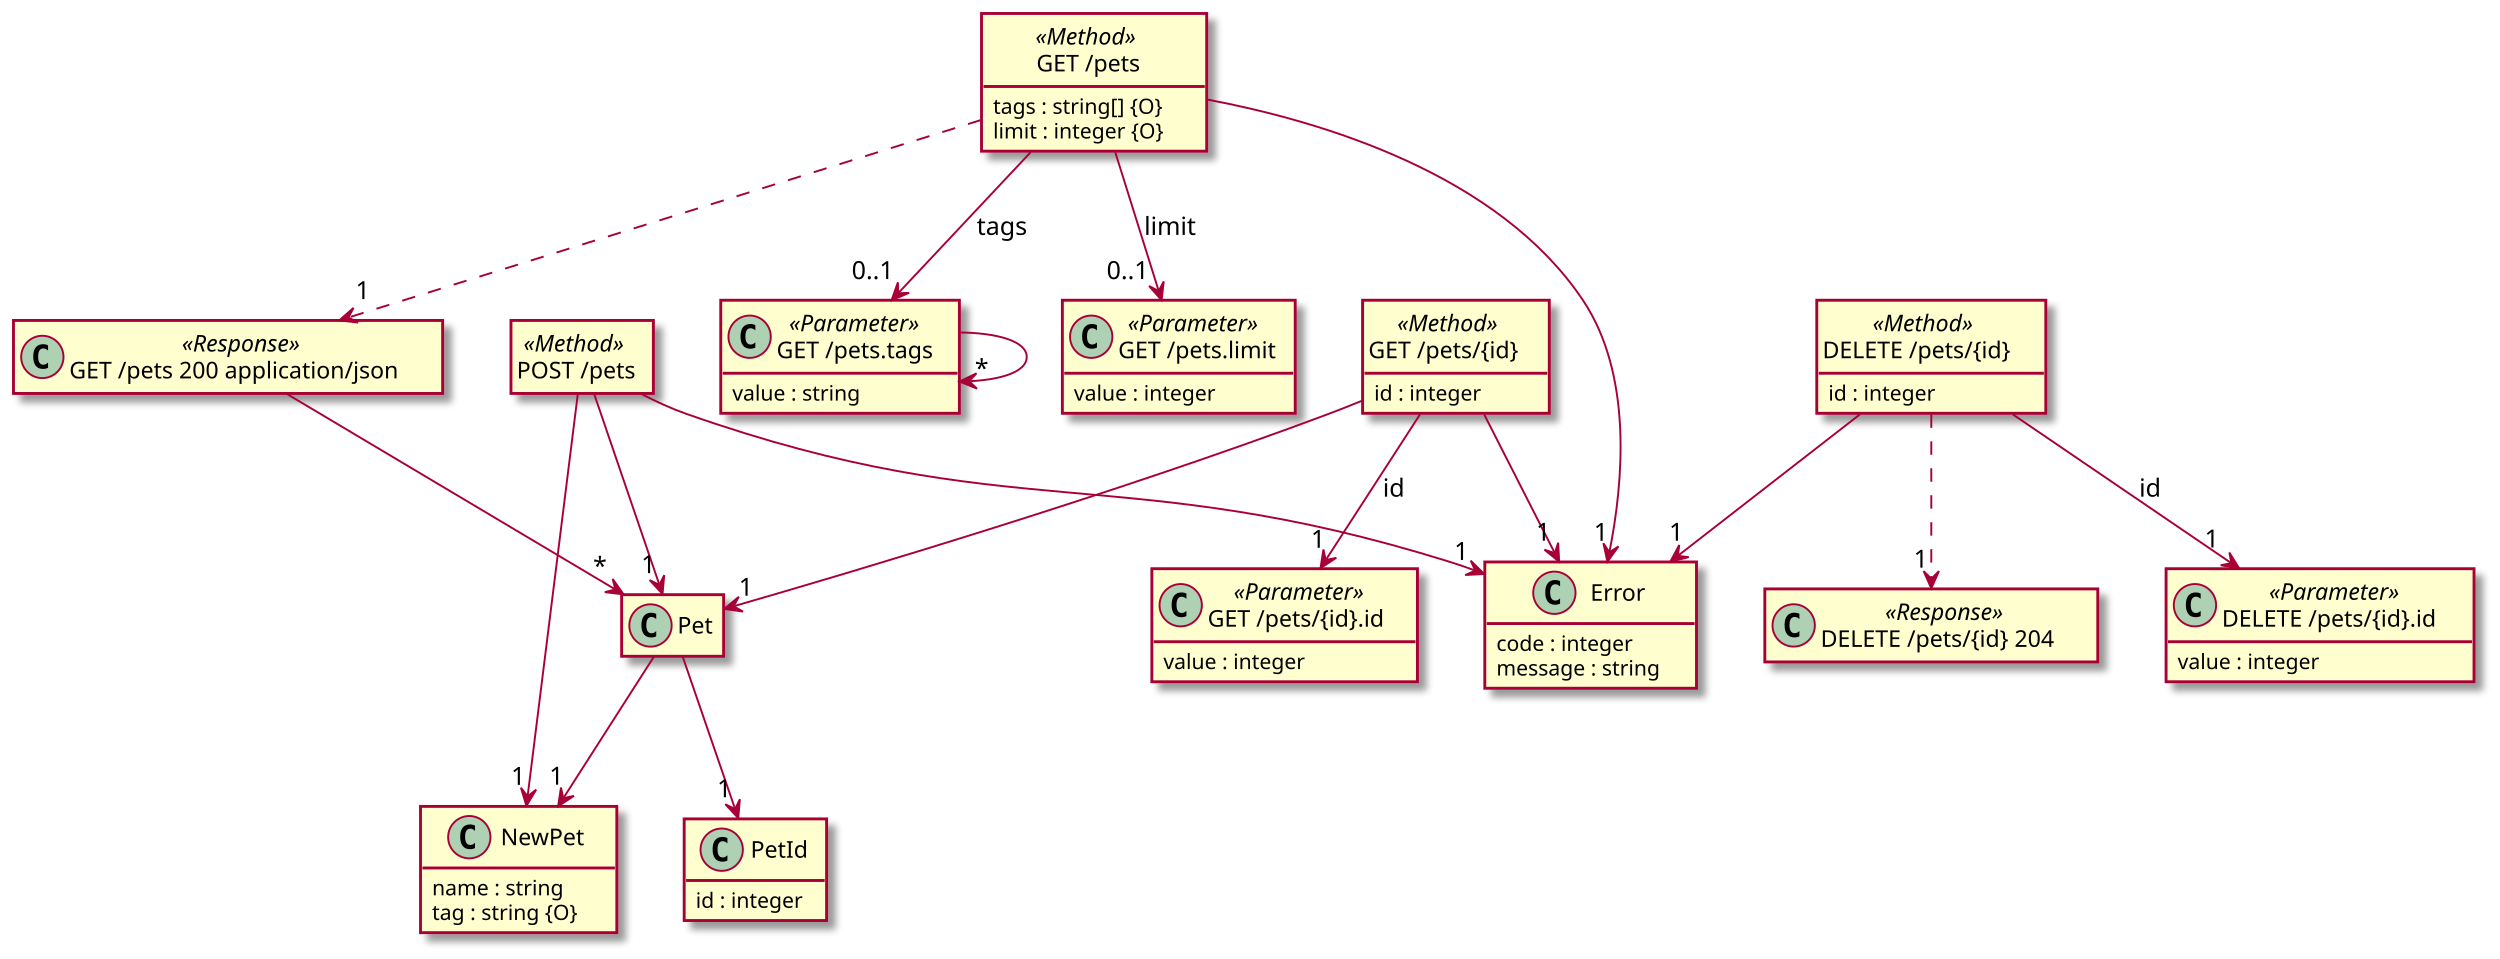
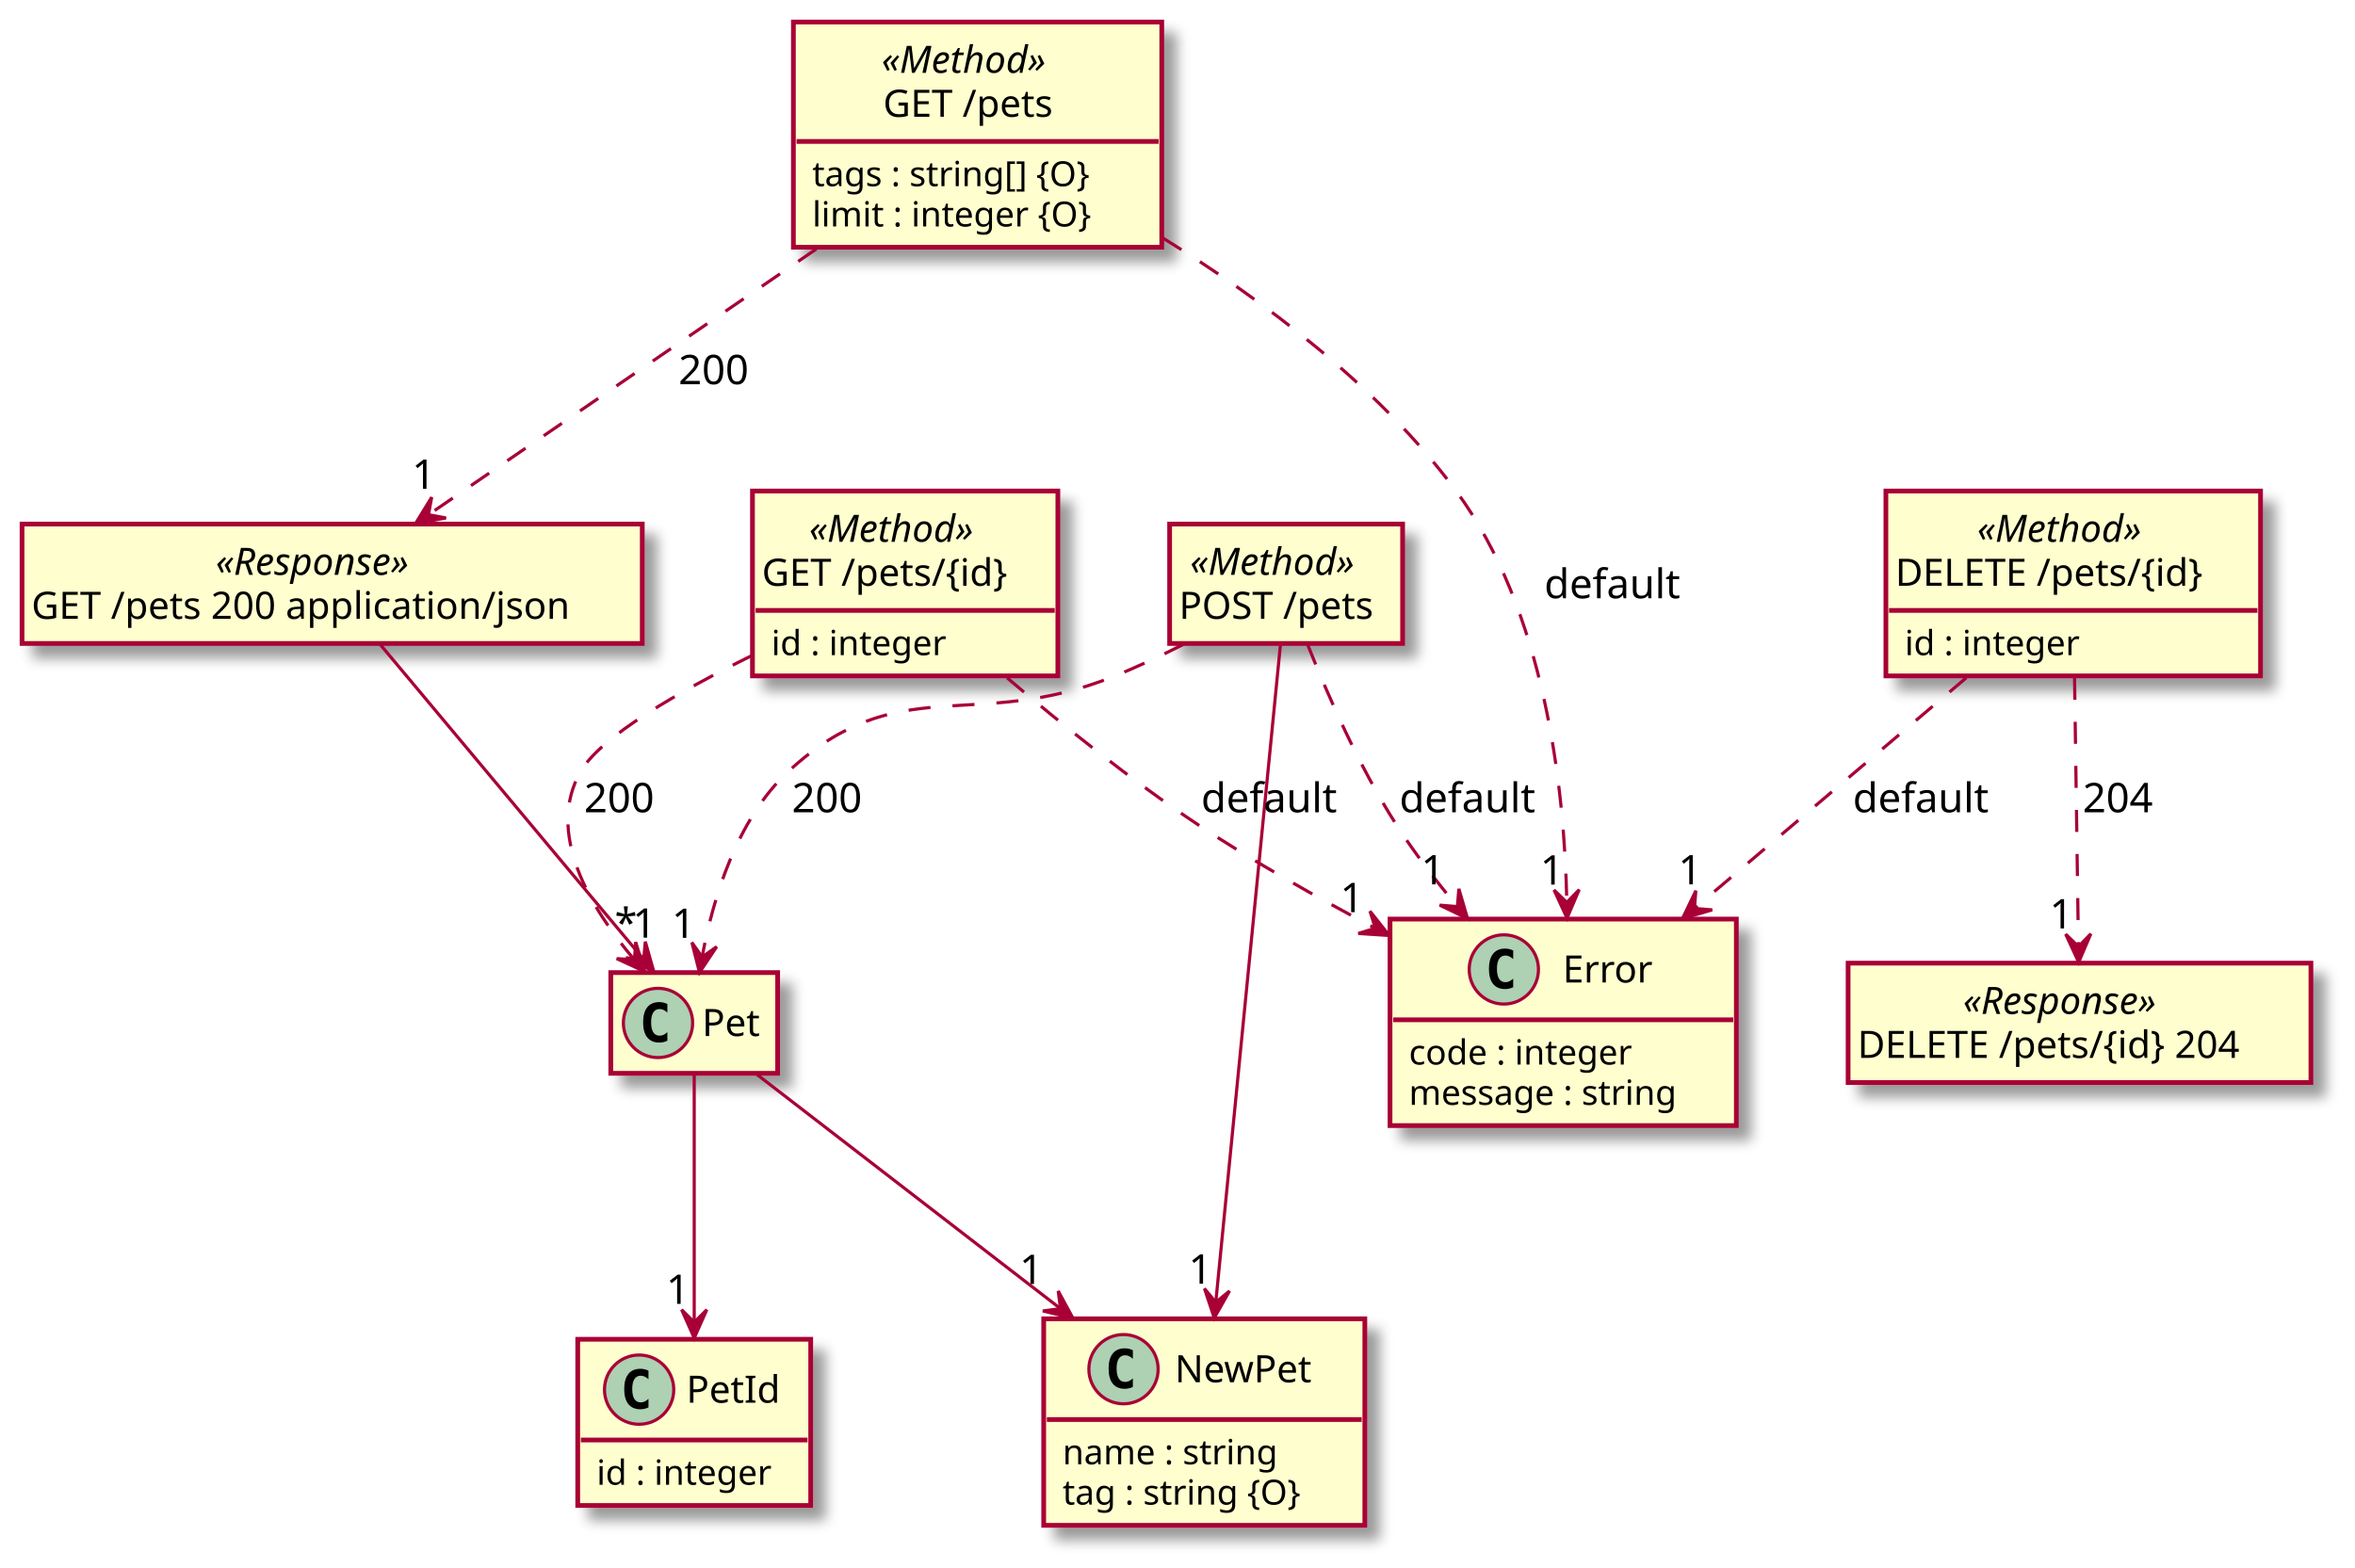
- <svg xmlns="http://www.w3.org/2000/svg" contentScriptType="application/ecmascript" contentStyleType="text/css" height="498px" preserveAspectRatio="none" style="width:1299px;height:498px;" version="1.1" viewBox="0 0 1299 498" width="1299px" zoomAndPan="magnify">
+ <svg xmlns="http://www.w3.org/2000/svg" contentScriptType="application/ecmascript" contentStyleType="text/css" height="498px" preserveAspectRatio="none" style="width:748px;height:498px;" version="1.1" viewBox="0 0 748 498" width="748px" zoomAndPan="magnify">
  <defs>
-     <filter height="300%" id="f1i54h3xay3xfq" width="300%" x="-1" y="-1">
+     <filter height="300%" id="f3k83e9jahan7" width="300%" x="-1" y="-1">
      <feGaussianBlur result="blurOut" stdDeviation="2.0" />
      <feColorMatrix in="blurOut" result="blurOut2" type="matrix" values="0 0 0 0 0 0 0 0 0 0 0 0 0 0 0 0 0 0 .4 0" />
      <feOffset dx="4.0" dy="4.0" in="blurOut2" result="blurOut3" />
      <feBlend in="SourceGraphic" in2="blurOut3" mode="normal" />
    </filter>
  </defs>
  <g>
-     <rect codeLine="6" fill="#FEFECE" filter="url(#f1i54h3xay3xfq)" height="32" id="Pet" style="stroke:#A80036;stroke-width:1.5;" width="53" x="323" y="309" />
-     <ellipse cx="338" cy="325" fill="#ADD1B2" rx="11" ry="11" style="stroke:#A80036;stroke-width:1.0;" />
-     <path d="M340.969,330.641 Q340.391,330.938 339.75,331.078 Q339.109,331.234 338.406,331.234 Q335.906,331.234 334.578,329.594 Q333.266,327.938 333.266,324.812 Q333.266,321.688 334.578,320.031 Q335.906,318.375 338.406,318.375 Q339.109,318.375 339.75,318.531 Q340.406,318.688 340.969,318.984 L340.969,321.703 Q340.344,321.125 339.75,320.859 Q339.156,320.578 338.531,320.578 Q337.188,320.578 336.5,321.656 Q335.812,322.719 335.812,324.812 Q335.812,326.906 336.5,327.984 Q337.188,329.047 338.531,329.047 Q339.156,329.047 339.75,328.781 Q340.344,328.5 340.969,327.922 L340.969,330.641 Z " fill="#000000" />
-     <text fill="#000000" font-family="sans-serif" font-size="12" lengthAdjust="spacing" textLength="21" x="352" y="329.154">Pet</text>
-     <rect codeLine="9" fill="#FEFECE" filter="url(#f1i54h3xay3xfq)" height="52.805" id="PetId" style="stroke:#A80036;stroke-width:1.5;" width="74" x="355.5" y="425.5" />
-     <ellipse cx="375" cy="441.5" fill="#ADD1B2" rx="11" ry="11" style="stroke:#A80036;stroke-width:1.0;" />
-     <path d="M377.969,447.141 Q377.391,447.438 376.75,447.578 Q376.109,447.734 375.406,447.734 Q372.906,447.734 371.578,446.094 Q370.266,444.438 370.266,441.312 Q370.266,438.188 371.578,436.531 Q372.906,434.875 375.406,434.875 Q376.109,434.875 376.75,435.031 Q377.406,435.188 377.969,435.484 L377.969,438.203 Q377.344,437.625 376.75,437.359 Q376.156,437.078 375.531,437.078 Q374.188,437.078 373.5,438.156 Q372.812,439.219 372.812,441.312 Q372.812,443.406 373.5,444.484 Q374.188,445.547 375.531,445.547 Q376.156,445.547 376.75,445.281 Q377.344,445 377.969,444.422 L377.969,447.141 Z " fill="#000000" />
-     <text fill="#000000" font-family="sans-serif" font-size="12" lengthAdjust="spacing" textLength="32" x="390" y="445.654">PetId</text>
-     <line style="stroke:#A80036;stroke-width:1.5;" x1="356.5" x2="428.5" y1="457.5" y2="457.5" />
-     <text fill="#000000" font-family="sans-serif" font-size="11" lengthAdjust="spacing" textLength="62" x="361.5" y="471.71">id : integer</text>
-     <rect codeLine="13" fill="#FEFECE" filter="url(#f1i54h3xay3xfq)" height="65.609" id="NewPet" style="stroke:#A80036;stroke-width:1.5;" width="102" x="218.5" y="419" />
-     <ellipse cx="243.85" cy="435" fill="#ADD1B2" rx="11" ry="11" style="stroke:#A80036;stroke-width:1.0;" />
-     <path d="M246.819,440.641 Q246.241,440.938 245.6,441.078 Q244.959,441.234 244.256,441.234 Q241.756,441.234 240.428,439.594 Q239.116,437.938 239.116,434.812 Q239.116,431.688 240.428,430.031 Q241.756,428.375 244.256,428.375 Q244.959,428.375 245.6,428.531 Q246.256,428.688 246.819,428.984 L246.819,431.703 Q246.194,431.125 245.6,430.859 Q245.006,430.578 244.381,430.578 Q243.037,430.578 242.35,431.656 Q241.662,432.719 241.662,434.812 Q241.662,436.906 242.35,437.984 Q243.037,439.047 244.381,439.047 Q245.006,439.047 245.6,438.781 Q246.194,438.5 246.819,437.922 L246.819,440.641 Z " fill="#000000" />
-     <text fill="#000000" font-family="sans-serif" font-size="12" lengthAdjust="spacing" textLength="47" x="260.15" y="439.154">NewPet</text>
-     <line style="stroke:#A80036;stroke-width:1.5;" x1="219.5" x2="319.5" y1="451" y2="451" />
-     <text fill="#000000" font-family="sans-serif" font-size="11" lengthAdjust="spacing" textLength="77" x="224.5" y="465.21">name : string</text>
-     <text fill="#000000" font-family="sans-serif" font-size="11" lengthAdjust="spacing" textLength="90" x="224.5" y="478.015">tag : string {O}</text>
-     <rect codeLine="18" fill="#FEFECE" filter="url(#f1i54h3xay3xfq)" height="65.609" id="Error" style="stroke:#A80036;stroke-width:1.5;" width="110" x="771.5" y="292" />
-     <ellipse cx="807.65" cy="308" fill="#ADD1B2" rx="11" ry="11" style="stroke:#A80036;stroke-width:1.0;" />
-     <path d="M810.619,313.641 Q810.041,313.938 809.4,314.078 Q808.759,314.234 808.056,314.234 Q805.556,314.234 804.228,312.594 Q802.916,310.938 802.916,307.812 Q802.916,304.688 804.228,303.031 Q805.556,301.375 808.056,301.375 Q808.759,301.375 809.4,301.531 Q810.056,301.688 810.619,301.984 L810.619,304.703 Q809.994,304.125 809.4,303.859 Q808.806,303.578 808.181,303.578 Q806.837,303.578 806.15,304.656 Q805.462,305.719 805.462,307.812 Q805.462,309.906 806.15,310.984 Q806.837,312.047 808.181,312.047 Q808.806,312.047 809.4,311.781 Q809.994,311.5 810.619,310.922 L810.619,313.641 Z " fill="#000000" />
-     <text fill="#000000" font-family="sans-serif" font-size="12" lengthAdjust="spacing" textLength="31" x="826.35" y="312.154">Error</text>
-     <line style="stroke:#A80036;stroke-width:1.5;" x1="772.5" x2="880.5" y1="324" y2="324" />
-     <text fill="#000000" font-family="sans-serif" font-size="11" lengthAdjust="spacing" textLength="79" x="777.5" y="338.21">code : integer</text>
-     <text fill="#000000" font-family="sans-serif" font-size="11" lengthAdjust="spacing" textLength="98" x="777.5" y="351.015">message : string</text>
-     <rect codeLine="23" fill="#FEFECE" filter="url(#f1i54h3xay3xfq)" height="71.547" id="GET /pets" style="stroke:#A80036;stroke-width:1.5;" width="117" x="510" y="7" />
-     <text fill="#000000" font-family="sans-serif" font-size="12" font-style="italic" lengthAdjust="spacing" textLength="61" x="538" y="23.139">«Method»</text>
-     <text fill="#000000" font-family="sans-serif" font-size="12" lengthAdjust="spacing" textLength="60" x="538.5" y="37.107">GET /pets</text>
-     <line style="stroke:#A80036;stroke-width:1.5;" x1="511" x2="626" y1="44.938" y2="44.938" />
-     <text fill="#000000" font-family="sans-serif" font-size="11" lengthAdjust="spacing" textLength="105" x="516" y="59.148">tags : string[] {O}</text>
-     <text fill="#000000" font-family="sans-serif" font-size="11" lengthAdjust="spacing" textLength="103" x="516" y="71.953">limit : integer {O}</text>
-     <rect codeLine="32" fill="#FEFECE" filter="url(#f1i54h3xay3xfq)" height="58.742" id="GET /pets.tags" style="stroke:#A80036;stroke-width:1.5;" width="124" x="374.5" y="156" />
-     <ellipse cx="389.5" cy="174.969" fill="#ADD1B2" rx="11" ry="11" style="stroke:#A80036;stroke-width:1.0;" />
-     <path d="M392.469,180.609 Q391.891,180.906 391.25,181.047 Q390.609,181.203 389.906,181.203 Q387.406,181.203 386.078,179.562 Q384.766,177.906 384.766,174.781 Q384.766,171.656 386.078,170 Q387.406,168.344 389.906,168.344 Q390.609,168.344 391.25,168.5 Q391.906,168.656 392.469,168.953 L392.469,171.672 Q391.844,171.094 391.25,170.828 Q390.656,170.547 390.031,170.547 Q388.688,170.547 388,171.625 Q387.312,172.688 387.312,174.781 Q387.312,176.875 388,177.953 Q388.688,179.016 390.031,179.016 Q390.656,179.016 391.25,178.75 Q391.844,178.469 392.469,177.891 L392.469,180.609 Z " fill="#000000" />
-     <text fill="#000000" font-family="sans-serif" font-size="12" font-style="italic" lengthAdjust="spacing" textLength="79" x="410" y="172.139">«Parameter»</text>
-     <text fill="#000000" font-family="sans-serif" font-size="12" lengthAdjust="spacing" textLength="92" x="403.5" y="186.107">GET /pets.tags</text>
-     <line style="stroke:#A80036;stroke-width:1.5;" x1="375.5" x2="497.5" y1="193.938" y2="193.938" />
-     <text fill="#000000" font-family="sans-serif" font-size="11" lengthAdjust="spacing" textLength="75" x="380.5" y="208.148">value : string</text>
-     <rect codeLine="35" fill="#FEFECE" filter="url(#f1i54h3xay3xfq)" height="58.742" id="GET /pets.limit" style="stroke:#A80036;stroke-width:1.5;" width="121" x="552" y="156" />
-     <ellipse cx="567" cy="174.969" fill="#ADD1B2" rx="11" ry="11" style="stroke:#A80036;stroke-width:1.0;" />
-     <path d="M569.969,180.609 Q569.391,180.906 568.75,181.047 Q568.109,181.203 567.406,181.203 Q564.906,181.203 563.578,179.562 Q562.266,177.906 562.266,174.781 Q562.266,171.656 563.578,170 Q564.906,168.344 567.406,168.344 Q568.109,168.344 568.75,168.5 Q569.406,168.656 569.969,168.953 L569.969,171.672 Q569.344,171.094 568.75,170.828 Q568.156,170.547 567.531,170.547 Q566.188,170.547 565.5,171.625 Q564.812,172.688 564.812,174.781 Q564.812,176.875 565.5,177.953 Q566.188,179.016 567.531,179.016 Q568.156,179.016 568.75,178.75 Q569.344,178.469 569.969,177.891 L569.969,180.609 Z " fill="#000000" />
-     <text fill="#000000" font-family="sans-serif" font-size="12" font-style="italic" lengthAdjust="spacing" textLength="79" x="586" y="172.139">«Parameter»</text>
-     <text fill="#000000" font-family="sans-serif" font-size="12" lengthAdjust="spacing" textLength="89" x="581" y="186.107">GET /pets.limit</text>
-     <line style="stroke:#A80036;stroke-width:1.5;" x1="553" x2="672" y1="193.938" y2="193.938" />
-     <text fill="#000000" font-family="sans-serif" font-size="11" lengthAdjust="spacing" textLength="82" x="558" y="208.148">value : integer</text>
-     <rect codeLine="39" fill="#FEFECE" filter="url(#f1i54h3xay3xfq)" height="37.938" id="GET /pets 200 application/json" style="stroke:#A80036;stroke-width:1.5;" width="223" x="7" y="166.5" />
-     <ellipse cx="22" cy="185.469" fill="#ADD1B2" rx="11" ry="11" style="stroke:#A80036;stroke-width:1.0;" />
-     <path d="M24.969,191.109 Q24.391,191.406 23.75,191.547 Q23.109,191.703 22.406,191.703 Q19.906,191.703 18.578,190.062 Q17.266,188.406 17.266,185.281 Q17.266,182.156 18.578,180.5 Q19.906,178.844 22.406,178.844 Q23.109,178.844 23.75,179 Q24.406,179.156 24.969,179.453 L24.969,182.172 Q24.344,181.594 23.75,181.328 Q23.156,181.047 22.531,181.047 Q21.188,181.047 20.5,182.125 Q19.812,183.188 19.812,185.281 Q19.812,187.375 20.5,188.453 Q21.188,189.516 22.531,189.516 Q23.156,189.516 23.75,189.25 Q24.344,188.969 24.969,188.391 L24.969,191.109 Z " fill="#000000" />
-     <text fill="#000000" font-family="sans-serif" font-size="12" font-style="italic" lengthAdjust="spacing" textLength="74" x="94.5" y="182.639">«Response»</text>
-     <text fill="#000000" font-family="sans-serif" font-size="12" lengthAdjust="spacing" textLength="191" x="36" y="196.607">GET /pets 200 application/json</text>
-     <rect codeLine="42" fill="#FEFECE" filter="url(#f1i54h3xay3xfq)" height="37.938" id="POST /pets" style="stroke:#A80036;stroke-width:1.5;" width="74" x="265.5" y="166.5" />
-     <text fill="#000000" font-family="sans-serif" font-size="12" font-style="italic" lengthAdjust="spacing" textLength="61" x="272" y="182.639">«Method»</text>
-     <text fill="#000000" font-family="sans-serif" font-size="12" lengthAdjust="spacing" textLength="68" x="268.5" y="196.607">POST /pets</text>
-     <rect codeLine="45" fill="#FEFECE" filter="url(#f1i54h3xay3xfq)" height="58.742" id="GET /pets/{id}" style="stroke:#A80036;stroke-width:1.5;" width="97" x="708" y="156" />
-     <text fill="#000000" font-family="sans-serif" font-size="12" font-style="italic" lengthAdjust="spacing" textLength="61" x="726" y="172.139">«Method»</text>
-     <text fill="#000000" font-family="sans-serif" font-size="12" lengthAdjust="spacing" textLength="91" x="711" y="186.107">GET /pets/{id}</text>
-     <line style="stroke:#A80036;stroke-width:1.5;" x1="709" x2="804" y1="193.938" y2="193.938" />
-     <text fill="#000000" font-family="sans-serif" font-size="11" lengthAdjust="spacing" textLength="62" x="714" y="208.148">id : integer</text>
-     <rect codeLine="49" fill="#FEFECE" filter="url(#f1i54h3xay3xfq)" height="58.742" id="GET /pets/{id}.id" style="stroke:#A80036;stroke-width:1.5;" width="138" x="598.5" y="295.5" />
-     <ellipse cx="613.5" cy="314.469" fill="#ADD1B2" rx="11" ry="11" style="stroke:#A80036;stroke-width:1.0;" />
-     <path d="M616.469,320.109 Q615.891,320.406 615.25,320.547 Q614.609,320.703 613.906,320.703 Q611.406,320.703 610.078,319.062 Q608.766,317.406 608.766,314.281 Q608.766,311.156 610.078,309.5 Q611.406,307.844 613.906,307.844 Q614.609,307.844 615.25,308 Q615.906,308.156 616.469,308.453 L616.469,311.172 Q615.844,310.594 615.25,310.328 Q614.656,310.047 614.031,310.047 Q612.688,310.047 612,311.125 Q611.312,312.188 611.312,314.281 Q611.312,316.375 612,317.453 Q612.688,318.516 614.031,318.516 Q614.656,318.516 615.25,318.25 Q615.844,317.969 616.469,317.391 L616.469,320.109 Z " fill="#000000" />
-     <text fill="#000000" font-family="sans-serif" font-size="12" font-style="italic" lengthAdjust="spacing" textLength="79" x="641" y="311.639">«Parameter»</text>
-     <text fill="#000000" font-family="sans-serif" font-size="12" lengthAdjust="spacing" textLength="106" x="627.5" y="325.607">GET /pets/{id}.id</text>
-     <line style="stroke:#A80036;stroke-width:1.5;" x1="599.5" x2="735.5" y1="333.438" y2="333.438" />
-     <text fill="#000000" font-family="sans-serif" font-size="11" lengthAdjust="spacing" textLength="82" x="604.5" y="347.648">value : integer</text>
-     <rect codeLine="53" fill="#FEFECE" filter="url(#f1i54h3xay3xfq)" height="58.742" id="DELETE /pets/{id}" style="stroke:#A80036;stroke-width:1.5;" width="119" x="944" y="156" />
-     <text fill="#000000" font-family="sans-serif" font-size="12" font-style="italic" lengthAdjust="spacing" textLength="61" x="973" y="172.139">«Method»</text>
-     <text fill="#000000" font-family="sans-serif" font-size="12" lengthAdjust="spacing" textLength="113" x="947" y="186.107">DELETE /pets/{id}</text>
-     <line style="stroke:#A80036;stroke-width:1.5;" x1="945" x2="1062" y1="193.938" y2="193.938" />
-     <text fill="#000000" font-family="sans-serif" font-size="11" lengthAdjust="spacing" textLength="62" x="950" y="208.148">id : integer</text>
-     <rect codeLine="57" fill="#FEFECE" filter="url(#f1i54h3xay3xfq)" height="58.742" id="DELETE /pets/{id}.id" style="stroke:#A80036;stroke-width:1.5;" width="160" x="1125.5" y="295.5" />
-     <ellipse cx="1140.5" cy="314.469" fill="#ADD1B2" rx="11" ry="11" style="stroke:#A80036;stroke-width:1.0;" />
-     <path d="M1143.469,320.109 Q1142.891,320.406 1142.25,320.547 Q1141.609,320.703 1140.906,320.703 Q1138.406,320.703 1137.078,319.062 Q1135.766,317.406 1135.766,314.281 Q1135.766,311.156 1137.078,309.5 Q1138.406,307.844 1140.906,307.844 Q1141.609,307.844 1142.25,308 Q1142.906,308.156 1143.469,308.453 L1143.469,311.172 Q1142.844,310.594 1142.25,310.328 Q1141.656,310.047 1141.031,310.047 Q1139.688,310.047 1139,311.125 Q1138.312,312.188 1138.312,314.281 Q1138.312,316.375 1139,317.453 Q1139.688,318.516 1141.031,318.516 Q1141.656,318.516 1142.25,318.25 Q1142.844,317.969 1143.469,317.391 L1143.469,320.109 Z " fill="#000000" />
-     <text fill="#000000" font-family="sans-serif" font-size="12" font-style="italic" lengthAdjust="spacing" textLength="79" x="1179" y="311.639">«Parameter»</text>
-     <text fill="#000000" font-family="sans-serif" font-size="12" lengthAdjust="spacing" textLength="128" x="1154.5" y="325.607">DELETE /pets/{id}.id</text>
-     <line style="stroke:#A80036;stroke-width:1.5;" x1="1126.5" x2="1284.5" y1="333.438" y2="333.438" />
-     <text fill="#000000" font-family="sans-serif" font-size="11" lengthAdjust="spacing" textLength="82" x="1131.5" y="347.648">value : integer</text>
-     <rect codeLine="61" fill="#FEFECE" filter="url(#f1i54h3xay3xfq)" height="37.938" id="DELETE /pets/{id} 204" style="stroke:#A80036;stroke-width:1.5;" width="173" x="917" y="306" />
-     <ellipse cx="932" cy="324.969" fill="#ADD1B2" rx="11" ry="11" style="stroke:#A80036;stroke-width:1.0;" />
-     <path d="M934.969,330.609 Q934.391,330.906 933.75,331.047 Q933.109,331.203 932.406,331.203 Q929.906,331.203 928.578,329.562 Q927.266,327.906 927.266,324.781 Q927.266,321.656 928.578,320 Q929.906,318.344 932.406,318.344 Q933.109,318.344 933.75,318.5 Q934.406,318.656 934.969,318.953 L934.969,321.672 Q934.344,321.094 933.75,320.828 Q933.156,320.547 932.531,320.547 Q931.188,320.547 930.5,321.625 Q929.812,322.688 929.812,324.781 Q929.812,326.875 930.5,327.953 Q931.188,329.016 932.531,329.016 Q933.156,329.016 933.75,328.75 Q934.344,328.469 934.969,327.891 L934.969,330.609 Z " fill="#000000" />
-     <text fill="#000000" font-family="sans-serif" font-size="12" font-style="italic" lengthAdjust="spacing" textLength="74" x="979.5" y="322.139">«Response»</text>
-     <text fill="#000000" font-family="sans-serif" font-size="12" lengthAdjust="spacing" textLength="141" x="946" y="336.107">DELETE /pets/{id} 204</text>
-     <path codeLine="64" d="M339.69,341.33 C328.1,359.43 308.44,390.16 292.86,414.5 " fill="none" id="Pet-to-NewPet" style="stroke:#A80036;stroke-width:1.0;" />
-     <polygon fill="#A80036" points="290,418.96,298.219,413.533,292.694,414.748,291.479,409.223,290,418.96" style="stroke:#A80036;stroke-width:1.0;" />
-     <text fill="#000000" font-family="sans-serif" font-size="13" lengthAdjust="spacing" textLength="8" x="285.403" y="407.719">1</text>
-     <path codeLine="66" d="M354.77,341.33 C361.5,360.89 373.3,395.18 381.91,420.22 " fill="none" id="Pet-to-PetId" style="stroke:#A80036;stroke-width:1.0;" />
-     <polygon fill="#A80036" points="383.59,425.1,384.441,415.288,381.962,420.373,376.877,417.893,383.59,425.1" style="stroke:#A80036;stroke-width:1.0;" />
-     <text fill="#000000" font-family="sans-serif" font-size="13" lengthAdjust="spacing" textLength="8" x="372.605" y="414.25">1</text>
-     <path codeLine="68" d="M498.54,172.76 C518.08,172.95 533.5,177.2 533.5,185.5 C533.5,193.02 520.84,197.22 503.92,198.08 " fill="none" id="GET /pets.tags-to-GET /pets.tags" style="stroke:#A80036;stroke-width:1.0;" />
-     <polygon fill="#A80036" points="498.54,198.24,507.661,201.955,503.538,198.083,507.41,193.959,498.54,198.24" style="stroke:#A80036;stroke-width:1.0;" />
-     <text fill="#000000" font-family="sans-serif" font-size="13" lengthAdjust="spacing" textLength="7" x="506.528" y="195.969">*</text>
-     <path codeLine="70" d="M535.53,79.09 C514.45,101.53 487.32,130.41 466.78,152.27 " fill="none" id="GET /pets-to-GET /pets.tags" style="stroke:#A80036;stroke-width:1.0;" />
-     <polygon fill="#A80036" points="463.29,155.99,472.371,152.178,466.717,152.349,466.546,146.695,463.29,155.99" style="stroke:#A80036;stroke-width:1.0;" />
-     <text fill="#000000" font-family="sans-serif" font-size="13" lengthAdjust="spacing" textLength="28" x="507.5" y="122.067">tags</text>
-     <text fill="#000000" font-family="sans-serif" font-size="13" lengthAdjust="spacing" textLength="24" x="442.525" y="145.004">0..1</text>
-     <path codeLine="72" d="M579.49,79.09 C586.4,101.16 595.26,129.46 602.06,151.18 " fill="none" id="GET /pets-to-GET /pets.limit" style="stroke:#A80036;stroke-width:1.0;" />
-     <polygon fill="#A80036" points="603.57,155.99,604.687,146.205,602.071,151.22,597.055,148.604,603.57,155.99" style="stroke:#A80036;stroke-width:1.0;" />
-     <text fill="#000000" font-family="sans-serif" font-size="13" lengthAdjust="spacing" textLength="27" x="594.5" y="122.067">limit</text>
-     <text fill="#000000" font-family="sans-serif" font-size="13" lengthAdjust="spacing" textLength="24" x="574.992" y="145.004">0..1</text>
-     <path codeLine="74" d="M149.18,204.76 C193.67,231.24 275.6,280.01 319.63,306.22 " fill="none" id="GET /pets 200 application/json-to-Pet" style="stroke:#A80036;stroke-width:1.0;" />
-     <polygon fill="#A80036" points="324.03,308.84,318.339,300.802,319.733,306.284,314.25,307.678,324.03,308.84" style="stroke:#A80036;stroke-width:1.0;" />
-     <text fill="#000000" font-family="sans-serif" font-size="13" lengthAdjust="spacing" textLength="7" x="308.158" y="298.681">*</text>
-     <path codeLine="76" d="M509.67,62.37 C424.68,88.9 268.21,137.76 181.14,164.94 " fill="none" id="GET /pets-to-GET /pets 200 application/json" style="stroke:#A80036;stroke-width:1.0;stroke-dasharray:7.0,7.0;" />
-     <polygon fill="#A80036" points="176.28,166.46,186.062,167.603,181.054,164.974,183.684,159.965,176.28,166.46" style="stroke:#A80036;stroke-width:1.0;" />
-     <text fill="#000000" font-family="sans-serif" font-size="13" lengthAdjust="spacing" textLength="8" x="184.75" y="155.429">1</text>
-     <path codeLine="78" d="M627.14,51.7 C687.51,63.07 778.75,90.61 822.5,156 C848.32,194.6 843.58,250.14 836.3,286.64 " fill="none" id="GET /pets-to-Error" style="stroke:#A80036;stroke-width:1.0;" />
-     <polygon fill="#A80036" points="835.21,291.89,840.974,283.904,836.237,286.997,833.144,282.26,835.21,291.89" style="stroke:#A80036;stroke-width:1.0;" />
-     <text fill="#000000" font-family="sans-serif" font-size="13" lengthAdjust="spacing" textLength="8" x="828.137" y="281.013">1</text>
-     <path codeLine="80" d="M308.74,204.76 C317.53,230.48 333.51,277.21 342.63,303.9 " fill="none" id="POST /pets-to-Pet" style="stroke:#A80036;stroke-width:1.0;" />
-     <polygon fill="#A80036" points="344.25,308.64,345.128,298.83,342.635,303.908,337.557,301.415,344.25,308.64" style="stroke:#A80036;stroke-width:1.0;" />
-     <text fill="#000000" font-family="sans-serif" font-size="13" lengthAdjust="spacing" textLength="8" x="333.186" y="297.825">1</text>
-     <path codeLine="82" d="M332.92,204.54 C340.43,208.44 348.6,212.22 356.5,215 C526.03,274.7 581.92,238.48 753.5,292 C757.77,293.33 762.12,294.84 766.47,296.45 " fill="none" id="POST /pets-to-Error" style="stroke:#A80036;stroke-width:1.0;" />
-     <polygon fill="#A80036" points="771.19,298.24,764.193,291.309,766.515,296.467,761.356,298.789,771.19,298.24" style="stroke:#A80036;stroke-width:1.0;" />
-     <text fill="#000000" font-family="sans-serif" font-size="13" lengthAdjust="spacing" textLength="8" x="755.591" y="290.951">1</text>
-     <path codeLine="84" d="M300.23,204.68 C294.87,247.62 281.35,356.03 274.16,413.65 " fill="none" id="POST /pets-to-NewPet" style="stroke:#A80036;stroke-width:1.0;" />
-     <polygon fill="#A80036" points="273.53,418.73,278.606,410.29,274.145,413.768,270.667,409.306,273.53,418.73" style="stroke:#A80036;stroke-width:1.0;" />
-     <text fill="#000000" font-family="sans-serif" font-size="13" lengthAdjust="spacing" textLength="8" x="265.536" y="407.822">1</text>
-     <path codeLine="86" d="M737.84,215.32 C723.54,237.42 703.8,267.93 688.86,291 " fill="none" id="GET /pets/{id}-to-GET /pets/{id}.id" style="stroke:#A80036;stroke-width:1.0;" />
-     <polygon fill="#A80036" points="686.13,295.21,694.375,289.822,688.844,291.011,687.655,285.48,686.13,295.21" style="stroke:#A80036;stroke-width:1.0;" />
-     <text fill="#000000" font-family="sans-serif" font-size="13" lengthAdjust="spacing" textLength="11" x="718.5" y="258.067">id</text>
-     <text fill="#000000" font-family="sans-serif" font-size="13" lengthAdjust="spacing" textLength="8" x="681.147" y="284.626">1</text>
-     <path codeLine="88" d="M707.7,208.21 C701.94,210.58 696.11,212.9 690.5,215 C578.41,257 441.98,297.49 381.27,314.98 " fill="none" id="GET /pets/{id}-to-Pet" style="stroke:#A80036;stroke-width:1.0;" />
-     <polygon fill="#A80036" points="376.33,316.4,386.083,317.774,381.138,315.026,383.885,310.081,376.33,316.4" style="stroke:#A80036;stroke-width:1.0;" />
-     <text fill="#000000" font-family="sans-serif" font-size="13" lengthAdjust="spacing" textLength="8" x="383.845" y="309.559">1</text>
-     <path codeLine="90" d="M771.17,215.32 C781.8,236.2 796.26,264.6 807.73,287.13 " fill="none" id="GET /pets/{id}-to-Error" style="stroke:#A80036;stroke-width:1.0;" />
-     <polygon fill="#A80036" points="810.13,291.85,809.633,282.014,807.871,287.389,802.495,285.628,810.13,291.85" style="stroke:#A80036;stroke-width:1.0;" />
-     <text fill="#000000" font-family="sans-serif" font-size="13" lengthAdjust="spacing" textLength="8" x="798.12" y="280.966">1</text>
-     <path codeLine="92" d="M1045.85,215.32 C1078.95,237.86 1124.92,269.15 1159.04,292.37 " fill="none" id="DELETE /pets/{id}-to-DELETE /pets/{id}.id" style="stroke:#A80036;stroke-width:1.0;" />
-     <polygon fill="#A80036" points="1163.56,295.45,1158.376,287.076,1159.429,292.634,1153.87,293.686,1163.56,295.45" style="stroke:#A80036;stroke-width:1.0;" />
-     <text fill="#000000" font-family="sans-serif" font-size="13" lengthAdjust="spacing" textLength="11" x="1111.5" y="258.067">id</text>
-     <text fill="#000000" font-family="sans-serif" font-size="13" lengthAdjust="spacing" textLength="8" x="1145.511" y="284.455">1</text>
-     <path codeLine="94" d="M1003.5,215.32 C1003.5,240.66 1003.5,277.05 1003.5,300.61 " fill="none" id="DELETE /pets/{id}-to-DELETE /pets/{id} 204" style="stroke:#A80036;stroke-width:1.0;stroke-dasharray:7.0,7.0;" />
-     <polygon fill="#A80036" points="1003.5,305.73,1007.5,296.73,1003.5,300.73,999.5,296.73,1003.5,305.73" style="stroke:#A80036;stroke-width:1.0;" />
-     <text fill="#000000" font-family="sans-serif" font-size="13" lengthAdjust="spacing" textLength="8" x="994.325" y="294.962">1</text>
-     <path codeLine="96" d="M966.39,215.32 C938.96,236.64 901.43,265.79 872.15,288.54 " fill="none" id="DELETE /pets/{id}-to-Error" style="stroke:#A80036;stroke-width:1.0;" />
-     <polygon fill="#A80036" points="867.89,291.85,877.453,289.496,871.841,288.786,872.552,283.174,867.89,291.85" style="stroke:#A80036;stroke-width:1.0;" />
-     <text fill="#000000" font-family="sans-serif" font-size="13" lengthAdjust="spacing" textLength="8" x="867.251" y="280.966">1</text>
+     <rect codeLine="8" fill="#FEFECE" filter="url(#f3k83e9jahan7)" height="32" id="Pet" style="stroke:#A80036;stroke-width:1.5;" width="53" x="194" y="309" />
+     <ellipse cx="209" cy="325" fill="#ADD1B2" rx="11" ry="11" style="stroke:#A80036;stroke-width:1.0;" />
+     <path d="M211.969,330.641 Q211.391,330.938 210.75,331.078 Q210.109,331.234 209.406,331.234 Q206.906,331.234 205.578,329.594 Q204.266,327.938 204.266,324.812 Q204.266,321.688 205.578,320.031 Q206.906,318.375 209.406,318.375 Q210.109,318.375 210.75,318.531 Q211.406,318.688 211.969,318.984 L211.969,321.703 Q211.344,321.125 210.75,320.859 Q210.156,320.578 209.531,320.578 Q208.188,320.578 207.5,321.656 Q206.812,322.719 206.812,324.812 Q206.812,326.906 207.5,327.984 Q208.188,329.047 209.531,329.047 Q210.156,329.047 210.75,328.781 Q211.344,328.5 211.969,327.922 L211.969,330.641 Z " fill="#000000" />
+     <text fill="#000000" font-family="sans-serif" font-size="12" lengthAdjust="spacing" textLength="21" x="223" y="329.154">Pet</text>
+     <rect codeLine="11" fill="#FEFECE" filter="url(#f3k83e9jahan7)" height="52.805" id="PetId" style="stroke:#A80036;stroke-width:1.5;" width="74" x="183.5" y="425.5" />
+     <ellipse cx="203" cy="441.5" fill="#ADD1B2" rx="11" ry="11" style="stroke:#A80036;stroke-width:1.0;" />
+     <path d="M205.969,447.141 Q205.391,447.438 204.75,447.578 Q204.109,447.734 203.406,447.734 Q200.906,447.734 199.578,446.094 Q198.266,444.438 198.266,441.312 Q198.266,438.188 199.578,436.531 Q200.906,434.875 203.406,434.875 Q204.109,434.875 204.75,435.031 Q205.406,435.188 205.969,435.484 L205.969,438.203 Q205.344,437.625 204.75,437.359 Q204.156,437.078 203.531,437.078 Q202.188,437.078 201.5,438.156 Q200.812,439.219 200.812,441.312 Q200.812,443.406 201.5,444.484 Q202.188,445.547 203.531,445.547 Q204.156,445.547 204.75,445.281 Q205.344,445 205.969,444.422 L205.969,447.141 Z " fill="#000000" />
+     <text fill="#000000" font-family="sans-serif" font-size="12" lengthAdjust="spacing" textLength="32" x="218" y="445.654">PetId</text>
+     <line style="stroke:#A80036;stroke-width:1.5;" x1="184.5" x2="256.5" y1="457.5" y2="457.5" />
+     <text fill="#000000" font-family="sans-serif" font-size="11" lengthAdjust="spacing" textLength="62" x="189.5" y="471.71">id : integer</text>
+     <rect codeLine="15" fill="#FEFECE" filter="url(#f3k83e9jahan7)" height="65.609" id="NewPet" style="stroke:#A80036;stroke-width:1.5;" width="102" x="331.5" y="419" />
+     <ellipse cx="356.85" cy="435" fill="#ADD1B2" rx="11" ry="11" style="stroke:#A80036;stroke-width:1.0;" />
+     <path d="M359.819,440.641 Q359.241,440.938 358.6,441.078 Q357.959,441.234 357.256,441.234 Q354.756,441.234 353.428,439.594 Q352.116,437.938 352.116,434.812 Q352.116,431.688 353.428,430.031 Q354.756,428.375 357.256,428.375 Q357.959,428.375 358.6,428.531 Q359.256,428.688 359.819,428.984 L359.819,431.703 Q359.194,431.125 358.6,430.859 Q358.006,430.578 357.381,430.578 Q356.038,430.578 355.35,431.656 Q354.663,432.719 354.663,434.812 Q354.663,436.906 355.35,437.984 Q356.038,439.047 357.381,439.047 Q358.006,439.047 358.6,438.781 Q359.194,438.5 359.819,437.922 L359.819,440.641 Z " fill="#000000" />
+     <text fill="#000000" font-family="sans-serif" font-size="12" lengthAdjust="spacing" textLength="47" x="373.15" y="439.154">NewPet</text>
+     <line style="stroke:#A80036;stroke-width:1.5;" x1="332.5" x2="432.5" y1="451" y2="451" />
+     <text fill="#000000" font-family="sans-serif" font-size="11" lengthAdjust="spacing" textLength="77" x="337.5" y="465.21">name : string</text>
+     <text fill="#000000" font-family="sans-serif" font-size="11" lengthAdjust="spacing" textLength="90" x="337.5" y="478.015">tag : string {O}</text>
+     <rect codeLine="20" fill="#FEFECE" filter="url(#f3k83e9jahan7)" height="65.609" id="Error" style="stroke:#A80036;stroke-width:1.5;" width="110" x="441.5" y="292" />
+     <ellipse cx="477.65" cy="308" fill="#ADD1B2" rx="11" ry="11" style="stroke:#A80036;stroke-width:1.0;" />
+     <path d="M480.619,313.641 Q480.041,313.938 479.4,314.078 Q478.759,314.234 478.056,314.234 Q475.556,314.234 474.228,312.594 Q472.916,310.938 472.916,307.812 Q472.916,304.688 474.228,303.031 Q475.556,301.375 478.056,301.375 Q478.759,301.375 479.4,301.531 Q480.056,301.688 480.619,301.984 L480.619,304.703 Q479.994,304.125 479.4,303.859 Q478.806,303.578 478.181,303.578 Q476.837,303.578 476.15,304.656 Q475.462,305.719 475.462,307.812 Q475.462,309.906 476.15,310.984 Q476.837,312.047 478.181,312.047 Q478.806,312.047 479.4,311.781 Q479.994,311.5 480.619,310.922 L480.619,313.641 Z " fill="#000000" />
+     <text fill="#000000" font-family="sans-serif" font-size="12" lengthAdjust="spacing" textLength="31" x="496.35" y="312.154">Error</text>
+     <line style="stroke:#A80036;stroke-width:1.5;" x1="442.5" x2="550.5" y1="324" y2="324" />
+     <text fill="#000000" font-family="sans-serif" font-size="11" lengthAdjust="spacing" textLength="79" x="447.5" y="338.21">code : integer</text>
+     <text fill="#000000" font-family="sans-serif" font-size="11" lengthAdjust="spacing" textLength="98" x="447.5" y="351.015">message : string</text>
+     <rect codeLine="25" fill="#FEFECE" filter="url(#f3k83e9jahan7)" height="71.547" id="GET /pets" style="stroke:#A80036;stroke-width:1.5;" width="117" x="252" y="7" />
+     <text fill="#000000" font-family="sans-serif" font-size="12" font-style="italic" lengthAdjust="spacing" textLength="61" x="280" y="23.139">«Method»</text>
+     <text fill="#000000" font-family="sans-serif" font-size="12" lengthAdjust="spacing" textLength="60" x="280.5" y="37.107">GET /pets</text>
+     <line style="stroke:#A80036;stroke-width:1.5;" x1="253" x2="368" y1="44.938" y2="44.938" />
+     <text fill="#000000" font-family="sans-serif" font-size="11" lengthAdjust="spacing" textLength="105" x="258" y="59.148">tags : string[] {O}</text>
+     <text fill="#000000" font-family="sans-serif" font-size="11" lengthAdjust="spacing" textLength="103" x="258" y="71.953">limit : integer {O}</text>
+     <rect codeLine="30" fill="#FEFECE" filter="url(#f3k83e9jahan7)" height="37.938" id="GET /pets 200 application/json" style="stroke:#A80036;stroke-width:1.5;" width="197" x="7" y="166.5" />
+     <text fill="#000000" font-family="sans-serif" font-size="12" font-style="italic" lengthAdjust="spacing" textLength="74" x="68.5" y="182.639">«Response»</text>
+     <text fill="#000000" font-family="sans-serif" font-size="12" lengthAdjust="spacing" textLength="191" x="10" y="196.607">GET /pets 200 application/json</text>
+     <rect codeLine="33" fill="#FEFECE" filter="url(#f3k83e9jahan7)" height="37.938" id="POST /pets" style="stroke:#A80036;stroke-width:1.5;" width="74" x="371.5" y="166.5" />
+     <text fill="#000000" font-family="sans-serif" font-size="12" font-style="italic" lengthAdjust="spacing" textLength="61" x="378" y="182.639">«Method»</text>
+     <text fill="#000000" font-family="sans-serif" font-size="12" lengthAdjust="spacing" textLength="68" x="374.5" y="196.607">POST /pets</text>
+     <rect codeLine="36" fill="#FEFECE" filter="url(#f3k83e9jahan7)" height="58.742" id="GET /pets/{id}" style="stroke:#A80036;stroke-width:1.5;" width="97" x="239" y="156" />
+     <text fill="#000000" font-family="sans-serif" font-size="12" font-style="italic" lengthAdjust="spacing" textLength="61" x="257" y="172.139">«Method»</text>
+     <text fill="#000000" font-family="sans-serif" font-size="12" lengthAdjust="spacing" textLength="91" x="242" y="186.107">GET /pets/{id}</text>
+     <line style="stroke:#A80036;stroke-width:1.5;" x1="240" x2="335" y1="193.938" y2="193.938" />
+     <text fill="#000000" font-family="sans-serif" font-size="11" lengthAdjust="spacing" textLength="62" x="245" y="208.148">id : integer</text>
+     <rect codeLine="40" fill="#FEFECE" filter="url(#f3k83e9jahan7)" height="58.742" id="DELETE /pets/{id}" style="stroke:#A80036;stroke-width:1.5;" width="119" x="599" y="156" />
+     <text fill="#000000" font-family="sans-serif" font-size="12" font-style="italic" lengthAdjust="spacing" textLength="61" x="628" y="172.139">«Method»</text>
+     <text fill="#000000" font-family="sans-serif" font-size="12" lengthAdjust="spacing" textLength="113" x="602" y="186.107">DELETE /pets/{id}</text>
+     <line style="stroke:#A80036;stroke-width:1.5;" x1="600" x2="717" y1="193.938" y2="193.938" />
+     <text fill="#000000" font-family="sans-serif" font-size="11" lengthAdjust="spacing" textLength="62" x="605" y="208.148">id : integer</text>
+     <rect codeLine="44" fill="#FEFECE" filter="url(#f3k83e9jahan7)" height="37.938" id="DELETE /pets/{id} 204" style="stroke:#A80036;stroke-width:1.5;" width="147" x="587" y="306" />
+     <text fill="#000000" font-family="sans-serif" font-size="12" font-style="italic" lengthAdjust="spacing" textLength="74" x="623.5" y="322.139">«Response»</text>
+     <text fill="#000000" font-family="sans-serif" font-size="12" lengthAdjust="spacing" textLength="141" x="590" y="336.107">DELETE /pets/{id} 204</text>
+     <path codeLine="47" d="M240.04,341.08 C263.8,359.41 304.67,390.95 336.56,415.55 " fill="none" id="Pet-to-NewPet" style="stroke:#A80036;stroke-width:1.0;" />
+     <polygon fill="#A80036" points="340.8,418.82,336.108,410.161,336.838,415.77,331.228,416.5,340.8,418.82" style="stroke:#A80036;stroke-width:1.0;" />
+     <text fill="#000000" font-family="sans-serif" font-size="13" lengthAdjust="spacing" textLength="8" x="323.803" y="407.93">1</text>
+     <path codeLine="49" d="M220.5,341.33 C220.5,360.8 220.5,394.89 220.5,419.91 " fill="none" id="Pet-to-PetId" style="stroke:#A80036;stroke-width:1.0;" />
+     <polygon fill="#A80036" points="220.5,425.1,224.5,416.1,220.5,420.1,216.5,416.1,220.5,425.1" style="stroke:#A80036;stroke-width:1.0;" />
+     <text fill="#000000" font-family="sans-serif" font-size="13" lengthAdjust="spacing" textLength="8" x="211.575" y="414.25">1</text>
+     <path codeLine="51" d="M120.77,204.76 C142.46,230.69 182.02,277.99 204.24,304.56 " fill="none" id="GET /pets 200 application/json-to-Pet" style="stroke:#A80036;stroke-width:1.0;" />
+     <polygon fill="#A80036" points="207.65,308.64,204.965,299.164,204.451,304.798,198.817,304.284,207.65,308.64" style="stroke:#A80036;stroke-width:1.0;" />
+     <text fill="#000000" font-family="sans-serif" font-size="13" lengthAdjust="spacing" textLength="7" x="195.234" y="297.825">*</text>
+     <path codeLine="53" d="M259.3,79.09 C220.6,105.62 168.75,141.15 136.23,163.44 " fill="none" id="GET /pets-to-GET /pets 200 application/json" style="stroke:#A80036;stroke-width:1.0;stroke-dasharray:7.0,7.0;" />
+     <polygon fill="#A80036" points="131.97,166.36,141.653,164.557,136.09,163.527,137.12,157.965,131.97,166.36" style="stroke:#A80036;stroke-width:1.0;" />
+     <text fill="#000000" font-family="sans-serif" font-size="13" lengthAdjust="spacing" textLength="24" x="215.5" y="122.067">200</text>
+     <text fill="#000000" font-family="sans-serif" font-size="13" lengthAdjust="spacing" textLength="8" x="130.851" y="155.298">1</text>
+     <path codeLine="55" d="M369.32,75.6 C400.78,95.11 437.99,122.76 462.5,156 C490.61,194.12 496.91,249.78 497.65,286.44 " fill="none" id="GET /pets-to-Error" style="stroke:#A80036;stroke-width:1.0;stroke-dasharray:7.0,7.0;" />
+     <polygon fill="#A80036" points="497.72,291.7,501.591,282.644,497.649,286.7,493.592,282.758,497.72,291.7" style="stroke:#A80036;stroke-width:1.0;" />
+     <text fill="#000000" font-family="sans-serif" font-size="13" lengthAdjust="spacing" textLength="44" x="490.5" y="190.067">default</text>
+     <text fill="#000000" font-family="sans-serif" font-size="13" lengthAdjust="spacing" textLength="8" x="489.19" y="281.039">1</text>
+     <path codeLine="57" d="M376.13,204.6 C368.81,208.32 360.99,212 353.5,215 C309.23,232.72 285.53,212.65 250.5,245 C233.9,260.33 226.41,285.82 223.08,303.69 " fill="none" id="POST /pets-to-Pet" style="stroke:#A80036;stroke-width:1.0;stroke-dasharray:7.0,7.0;" />
+     <polygon fill="#A80036" points="222.18,308.97,227.64,300.773,223.023,304.041,219.754,299.425,222.18,308.97" style="stroke:#A80036;stroke-width:1.0;" />
+     <text fill="#000000" font-family="sans-serif" font-size="13" lengthAdjust="spacing" textLength="24" x="251.5" y="258.067">200</text>
+     <text fill="#000000" font-family="sans-serif" font-size="13" lengthAdjust="spacing" textLength="8" x="213.382" y="297.971">1</text>
+     <path codeLine="59" d="M415.26,204.61 C421.52,220.37 431.64,243.52 443.5,262 C449.15,270.81 455.96,279.7 462.78,287.89 " fill="none" id="POST /pets-to-Error" style="stroke:#A80036;stroke-width:1.0;stroke-dasharray:7.0,7.0;" />
+     <polygon fill="#A80036" points="466.13,291.85,463.368,282.396,462.9,288.034,457.262,287.565,466.13,291.85" style="stroke:#A80036;stroke-width:1.0;" />
+     <text fill="#000000" font-family="sans-serif" font-size="13" lengthAdjust="spacing" textLength="44" x="444.5" y="258.067">default</text>
+     <text fill="#000000" font-family="sans-serif" font-size="13" lengthAdjust="spacing" textLength="8" x="451.363" y="280.966">1</text>
+     <path codeLine="61" d="M406.71,204.68 C402.49,247.62 391.84,356.03 386.17,413.65 " fill="none" id="POST /pets-to-NewPet" style="stroke:#A80036;stroke-width:1.0;" />
+     <polygon fill="#A80036" points="385.67,418.73,390.526,410.162,386.156,413.754,382.564,409.384,385.67,418.73" style="stroke:#A80036;stroke-width:1.0;" />
+     <text fill="#000000" font-family="sans-serif" font-size="13" lengthAdjust="spacing" textLength="8" x="377.507" y="407.822">1</text>
+     <path codeLine="63" d="M238.99,208.19 C215.48,219.8 190.94,233.94 184.5,245 C173.11,264.57 187.49,288.39 201.32,304.72 " fill="none" id="GET /pets/{id}-to-Pet" style="stroke:#A80036;stroke-width:1.0;stroke-dasharray:7.0,7.0;" />
+     <polygon fill="#A80036" points="204.81,308.7,201.896,299.292,201.518,304.936,195.874,304.558,204.81,308.7" style="stroke:#A80036;stroke-width:1.0;" />
+     <text fill="#000000" font-family="sans-serif" font-size="13" lengthAdjust="spacing" textLength="24" x="185.5" y="258.067">200</text>
+     <text fill="#000000" font-family="sans-serif" font-size="13" lengthAdjust="spacing" textLength="8" x="200.938" y="297.905">1</text>
+     <path codeLine="65" d="M319.9,215.36 C337.25,230.16 359.37,247.96 380.5,262 C398.12,273.71 418.18,285.06 436.61,294.78 " fill="none" id="GET /pets/{id}-to-Error" style="stroke:#A80036;stroke-width:1.0;stroke-dasharray:7.0,7.0;" />
+     <polygon fill="#A80036" points="441.25,297.22,435.146,289.491,436.825,294.893,431.423,296.572,441.25,297.22" style="stroke:#A80036;stroke-width:1.0;" />
+     <text fill="#000000" font-family="sans-serif" font-size="13" lengthAdjust="spacing" textLength="44" x="381.5" y="258.067">default</text>
+     <text fill="#000000" font-family="sans-serif" font-size="13" lengthAdjust="spacing" textLength="8" x="425.659" y="289.8">1</text>
+     <path codeLine="67" d="M658.92,215.32 C659.29,240.66 659.82,277.05 660.16,300.61 " fill="none" id="DELETE /pets/{id}-to-DELETE /pets/{id} 204" style="stroke:#A80036;stroke-width:1.0;stroke-dasharray:7.0,7.0;" />
+     <polygon fill="#A80036" points="660.23,305.73,664.101,296.674,660.159,300.731,656.102,296.788,660.23,305.73" style="stroke:#A80036;stroke-width:1.0;" />
+     <text fill="#000000" font-family="sans-serif" font-size="13" lengthAdjust="spacing" textLength="24" x="661.5" y="258.067">204</text>
+     <text fill="#000000" font-family="sans-serif" font-size="13" lengthAdjust="spacing" textLength="8" x="650.976" y="294.962">1</text>
+     <path codeLine="69" d="M624.54,215.32 C599.42,236.64 565.08,265.79 538.28,288.54 " fill="none" id="DELETE /pets/{id}-to-Error" style="stroke:#A80036;stroke-width:1.0;stroke-dasharray:7.0,7.0;" />
+     <polygon fill="#A80036" points="534.38,291.85,543.828,289.068,538.189,288.611,538.646,282.973,534.38,291.85" style="stroke:#A80036;stroke-width:1.0;" />
+     <text fill="#000000" font-family="sans-serif" font-size="13" lengthAdjust="spacing" textLength="44" x="588.5" y="258.067">default</text>
+     <text fill="#000000" font-family="sans-serif" font-size="13" lengthAdjust="spacing" textLength="8" x="533.05" y="280.966">1</text>
  </g>
</svg>
